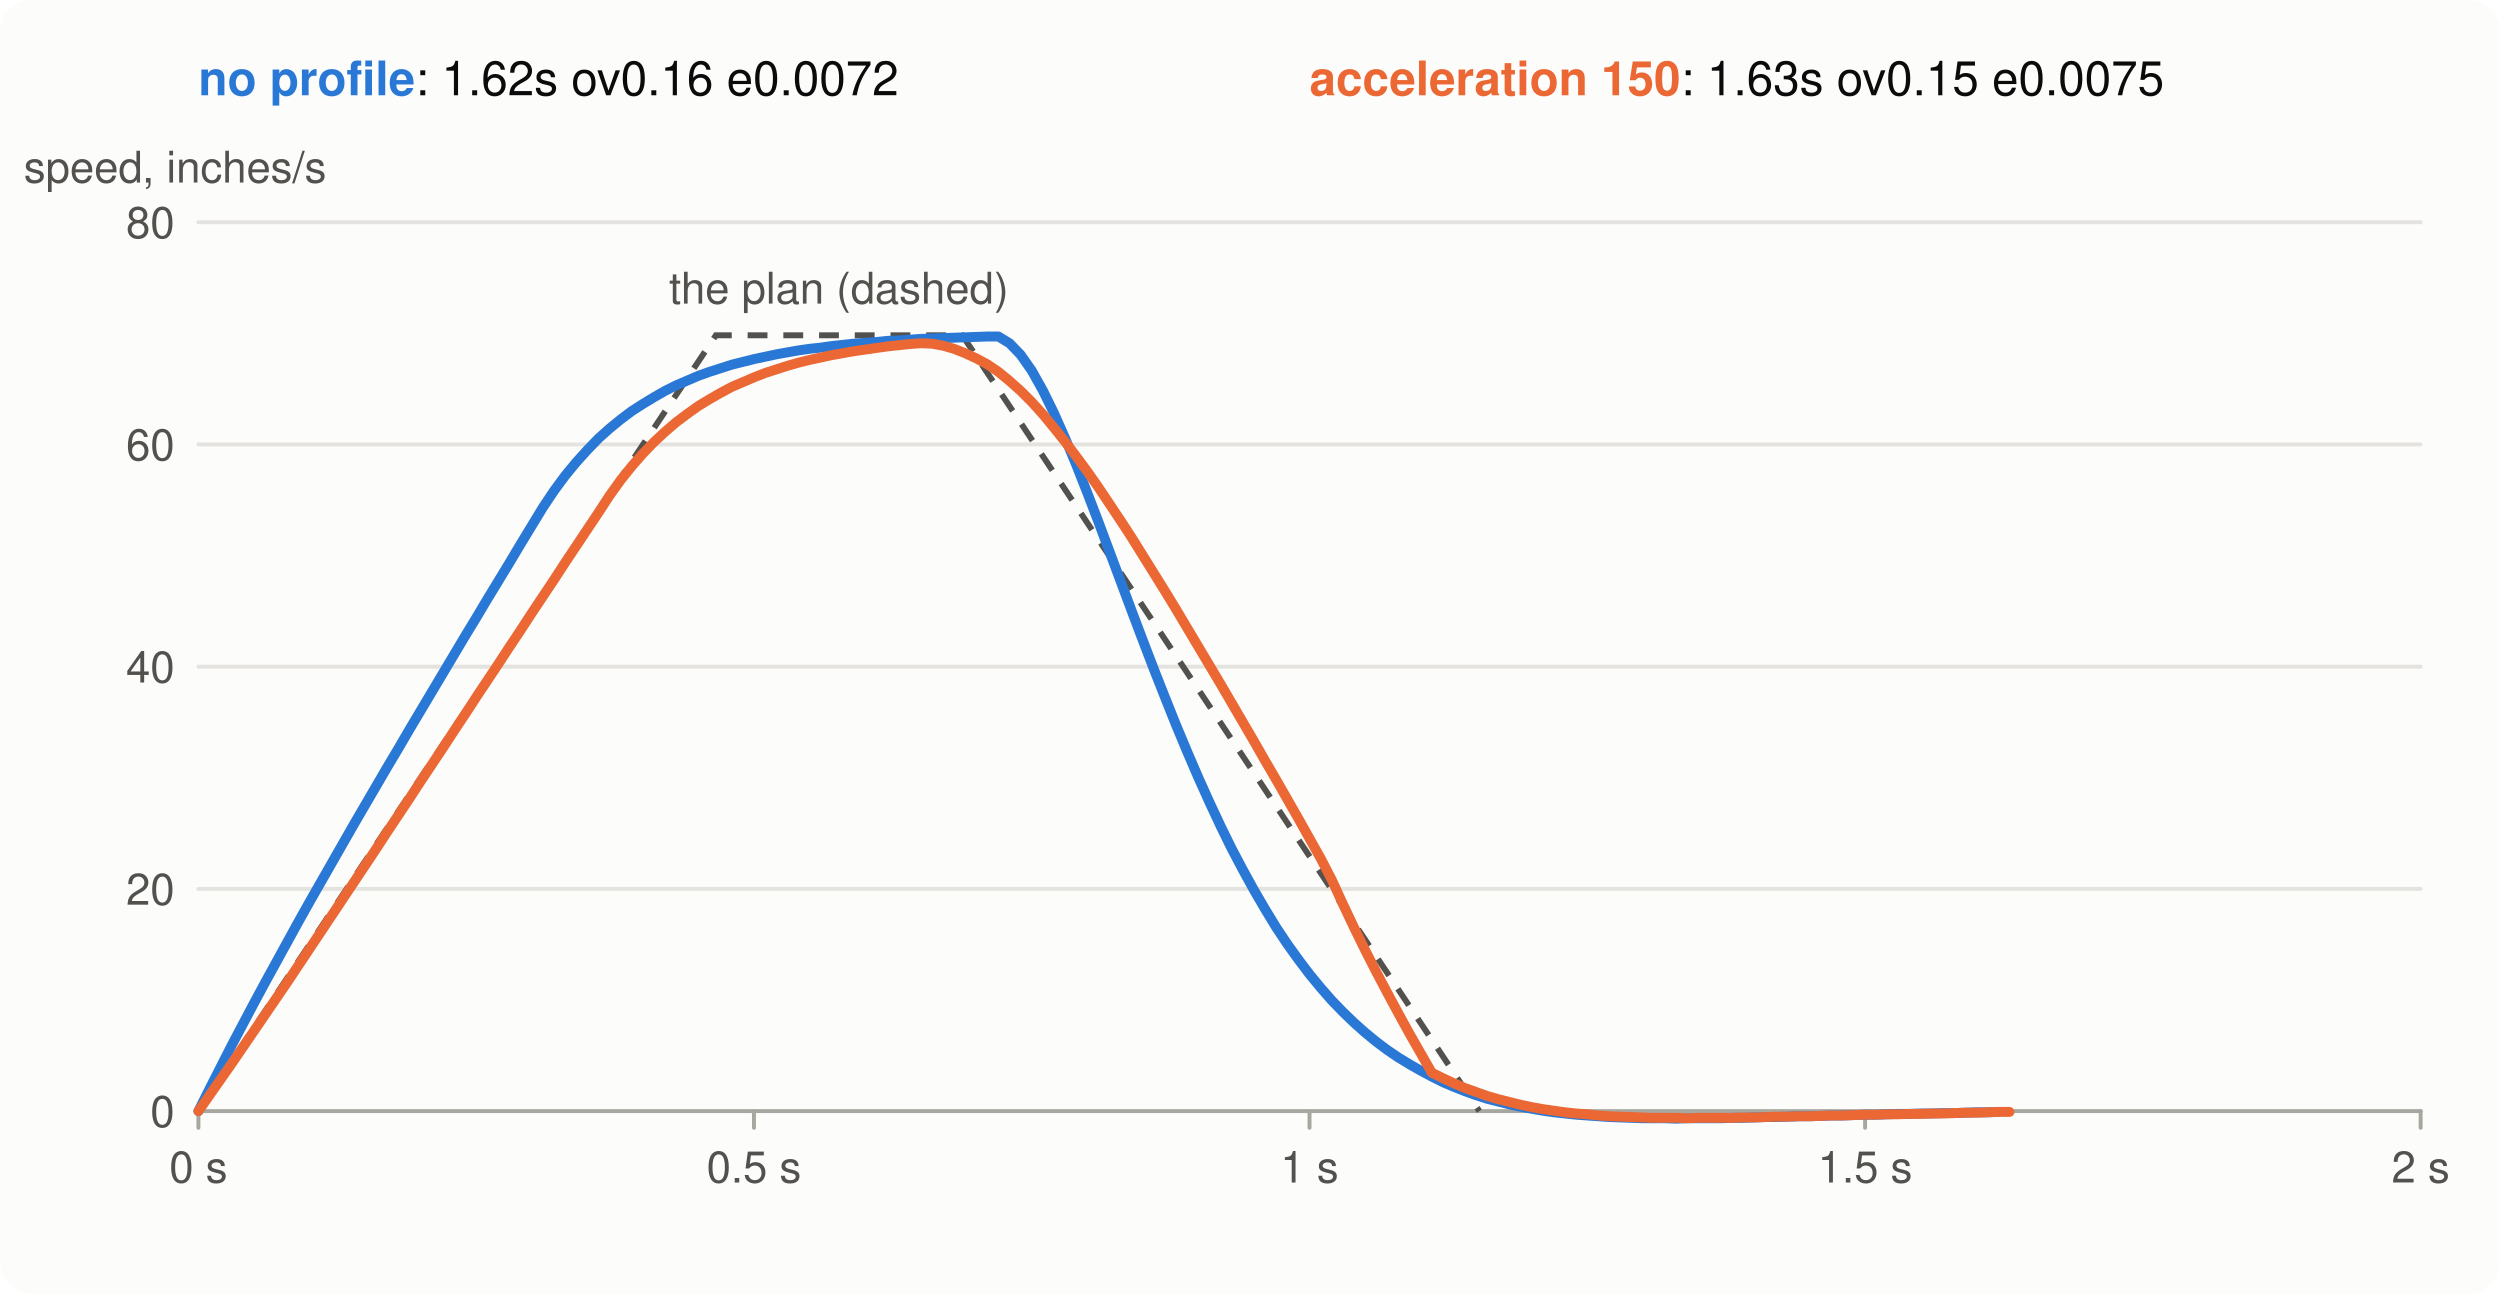
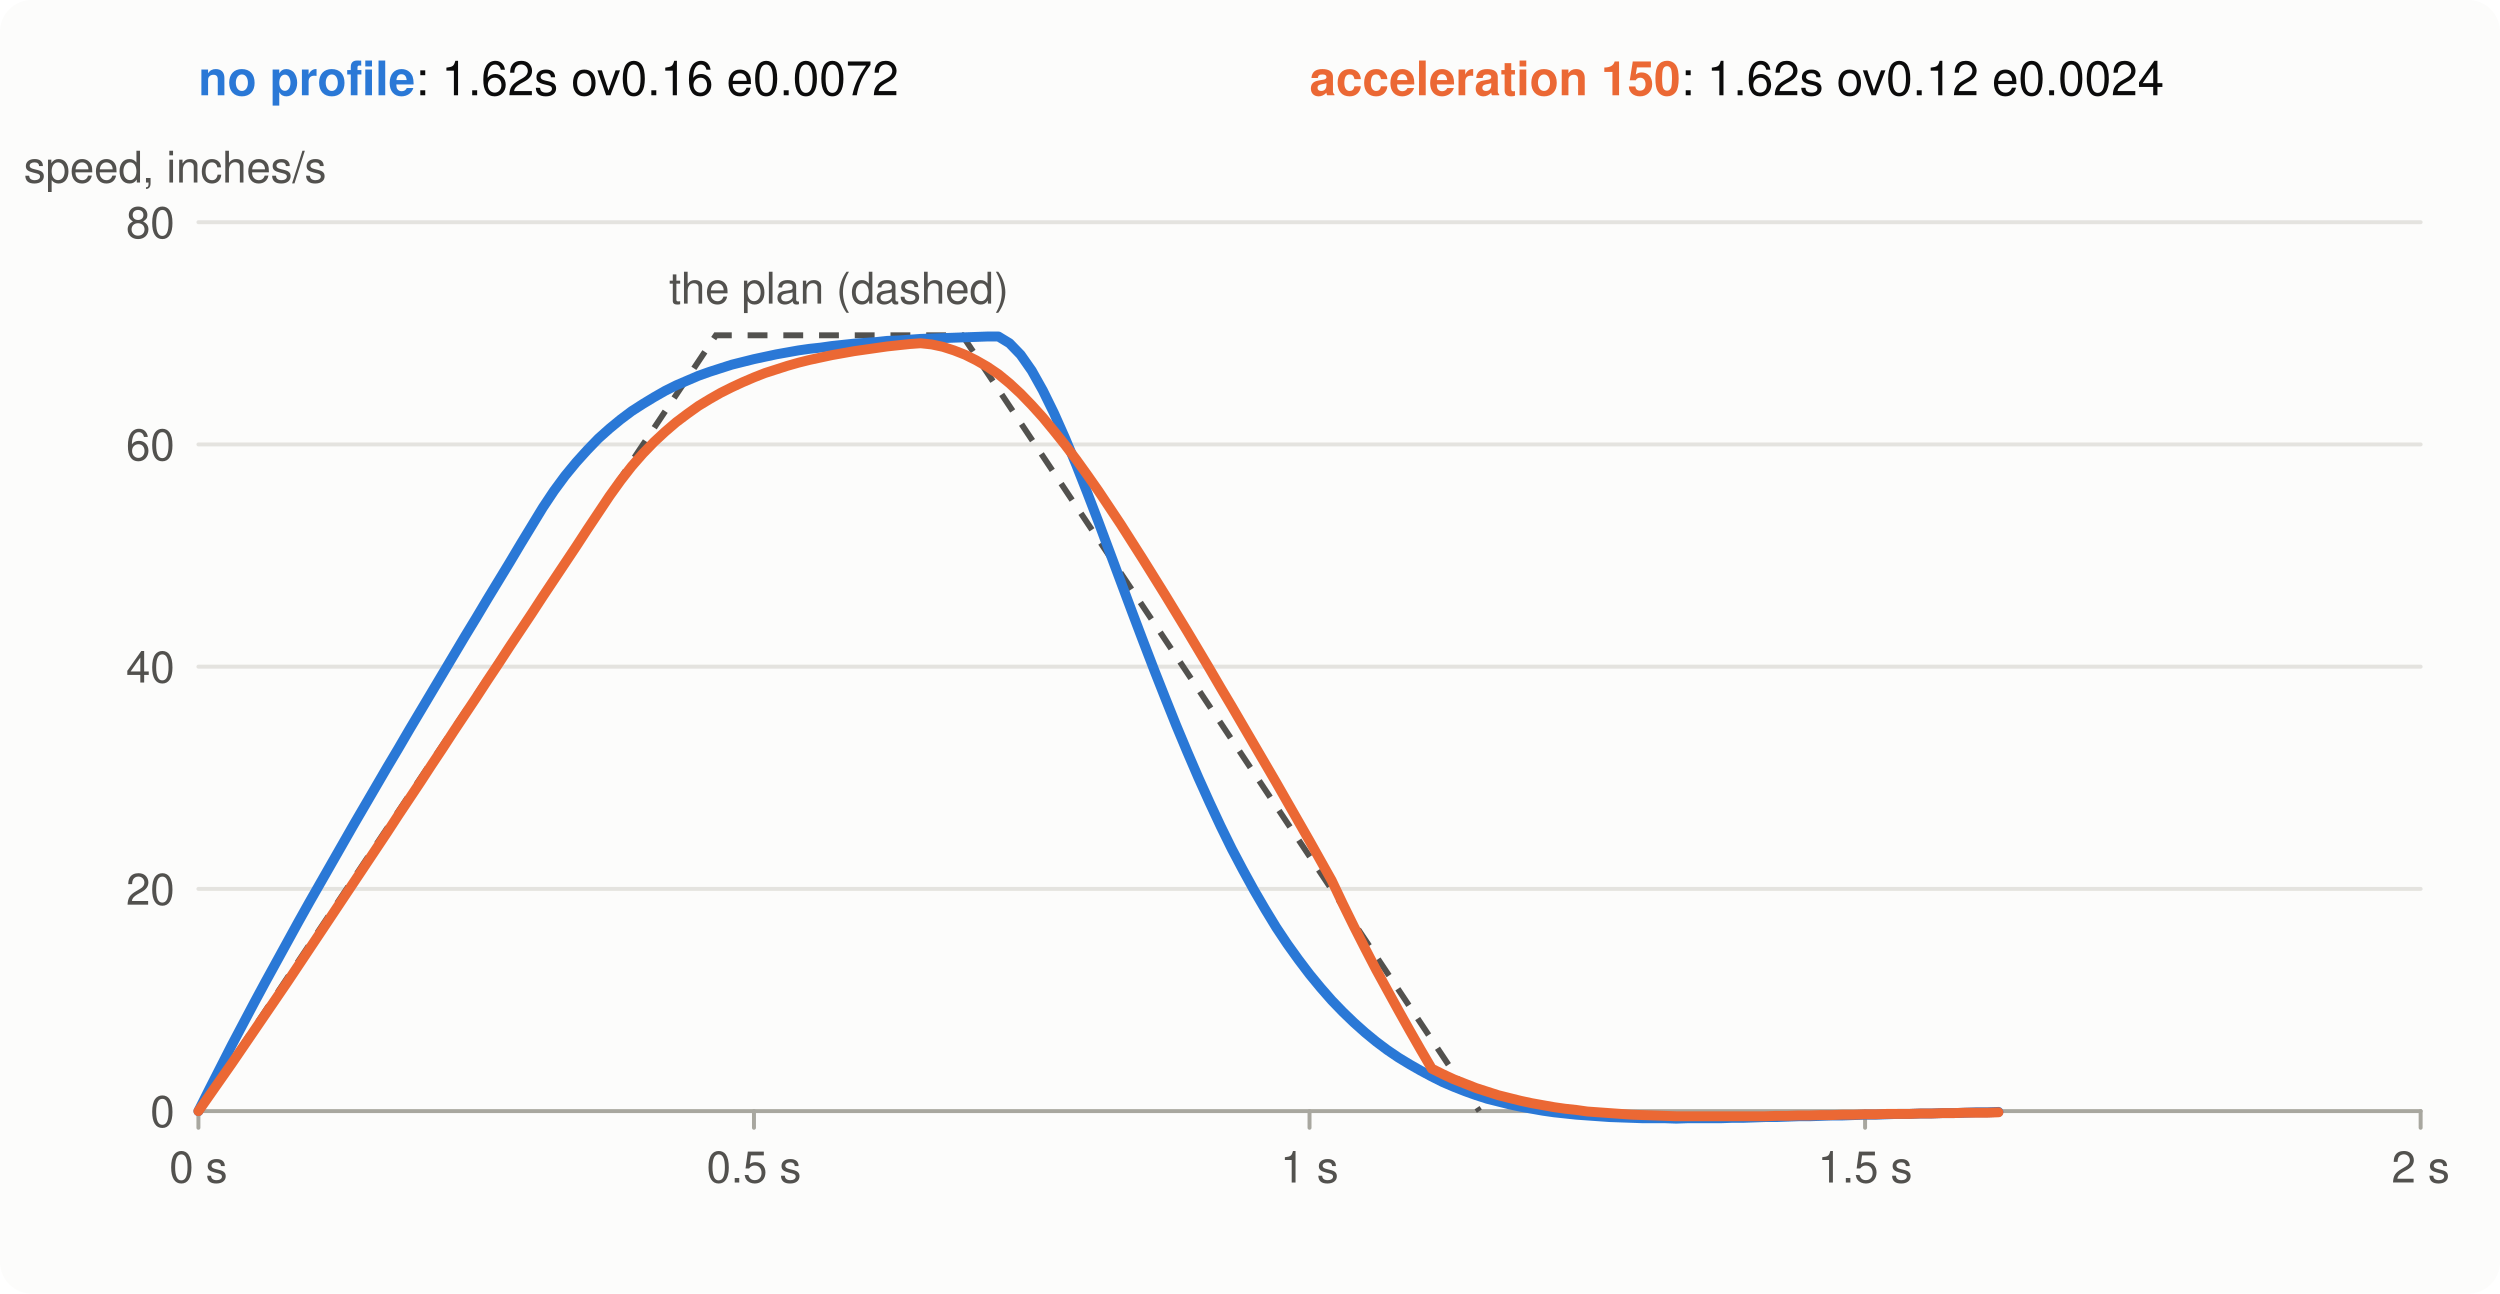
<svg xmlns="http://www.w3.org/2000/svg" width="630" height="326" viewBox="0 0 630 326" font-family="-apple-system, Segoe UI, Helvetica, Arial, sans-serif">
  <rect width="100%" height="100%" rx="8" fill="#fcfcfb" />
  <line x1="50.0" y1="280.0" x2="610.0" y2="280.0" stroke="#a8a79f" stroke-width="1.0" stroke-linecap="round" />
  <text x="44.0" y="284.0" text-anchor="end" fill="#52514e" font-size="11">0</text>
  <line x1="50.0" y1="224.0" x2="610.0" y2="224.0" stroke="#e4e3df" stroke-width="1.0" stroke-linecap="round" />
  <text x="44.0" y="228.0" text-anchor="end" fill="#52514e" font-size="11">20</text>
  <line x1="50.0" y1="168.0" x2="610.0" y2="168.0" stroke="#e4e3df" stroke-width="1.0" stroke-linecap="round" />
  <text x="44.0" y="172.0" text-anchor="end" fill="#52514e" font-size="11">40</text>
  <line x1="50.0" y1="112.0" x2="610.0" y2="112.0" stroke="#e4e3df" stroke-width="1.0" stroke-linecap="round" />
  <text x="44.0" y="116.0" text-anchor="end" fill="#52514e" font-size="11">60</text>
  <line x1="50.0" y1="56.0" x2="610.0" y2="56.0" stroke="#e4e3df" stroke-width="1.0" stroke-linecap="round" />
  <text x="44.0" y="60.0" text-anchor="end" fill="#52514e" font-size="11">80</text>
  <line x1="50.0" y1="280.0" x2="50.0" y2="284.2" stroke="#a8a79f" stroke-width="1.0" stroke-linecap="round" />
  <text x="50.0" y="298.0" text-anchor="middle" fill="#52514e" font-size="11">0 s</text>
  <line x1="190.0" y1="280.0" x2="190.0" y2="284.2" stroke="#a8a79f" stroke-width="1.0" stroke-linecap="round" />
  <text x="190.0" y="298.0" text-anchor="middle" fill="#52514e" font-size="11">0.5 s</text>
  <line x1="330.0" y1="280.0" x2="330.0" y2="284.2" stroke="#a8a79f" stroke-width="1.0" stroke-linecap="round" />
  <text x="330.0" y="298.0" text-anchor="middle" fill="#52514e" font-size="11">1 s</text>
  <line x1="470.0" y1="280.0" x2="470.0" y2="284.2" stroke="#a8a79f" stroke-width="1.0" stroke-linecap="round" />
  <text x="470.0" y="298.0" text-anchor="middle" fill="#52514e" font-size="11">1.5 s</text>
  <line x1="610.0" y1="280.0" x2="610.0" y2="284.2" stroke="#a8a79f" stroke-width="1.0" stroke-linecap="round" />
  <text x="610.0" y="298.0" text-anchor="middle" fill="#52514e" font-size="11">2 s</text>
  <text x="6.0" y="46.0" text-anchor="start" fill="#52514e" font-size="11">speed, inches/s</text>
  <path d="M50.0 280.0 L180.4 84.5 L242.5 84.5 L372.8 280.0 " fill="none" stroke="#52514e" stroke-width="1.5" stroke-dasharray="5 4" />
  <path d="M50.0 280.0 L52.8 274.4 L55.6 268.9 L58.4 263.4 L61.2 258.1 L64.0 252.8 L66.8 247.6 L69.6 242.5 L72.4 237.4 L75.2 232.3 L78.0 227.3 L80.8 222.4 L83.6 217.5 L86.4 212.6 L89.2 207.7 L92.0 202.9 L94.8 198.1 L97.6 193.3 L100.4 188.6 L103.2 183.8 L106.0 179.1 L108.8 174.4 L111.6 169.7 L114.4 165.0 L117.2 160.3 L120.0 155.7 L122.8 151.0 L125.6 146.4 L128.4 141.8 L131.2 137.1 L134.0 132.5 L136.8 127.9 L139.6 123.7 L142.4 119.9 L145.2 116.5 L148.0 113.4 L150.8 110.5 L153.6 108.0 L156.4 105.7 L159.2 103.6 L162.0 101.8 L164.8 100.1 L167.6 98.5 L170.4 97.1 L173.2 95.9 L176.0 94.7 L178.8 93.7 L181.6 92.8 L184.4 91.9 L187.2 91.2 L190.0 90.5 L192.8 89.9 L195.6 89.3 L198.4 88.8 L201.2 88.3 L204.0 87.9 L206.8 87.6 L209.6 87.2 L212.4 86.9 L215.2 86.6 L218.0 86.4 L220.8 86.2 L223.6 85.9 L226.4 85.8 L229.2 85.6 L232.0 85.4 L234.8 85.3 L237.6 85.2 L240.4 85.1 L243.2 85.0 L246.0 84.9 L248.8 84.8 L251.6 84.8 L254.4 86.5 L257.2 89.4 L260.0 93.4 L262.8 98.4 L265.6 104.1 L268.4 110.4 L271.2 117.1 L274.0 124.2 L276.8 131.5 L279.6 139.0 L282.4 146.5 L285.2 154.0 L288.0 161.4 L290.8 168.7 L293.6 175.8 L296.4 182.8 L299.2 189.5 L302.0 196.0 L304.8 202.2 L307.6 208.2 L310.4 213.9 L313.2 219.2 L316.0 224.3 L318.8 229.1 L321.6 233.7 L324.4 237.9 L327.2 241.8 L330.0 245.5 L332.8 248.9 L335.6 252.1 L338.4 255.0 L341.2 257.7 L344.0 260.2 L346.8 262.5 L349.6 264.6 L352.4 266.5 L355.2 268.2 L358.0 269.8 L360.8 271.3 L363.6 272.7 L366.4 273.9 L369.2 275.0 L372.0 276.0 L374.8 276.9 L377.6 277.6 L380.4 278.3 L383.2 278.9 L386.0 279.4 L388.8 279.9 L391.6 280.3 L394.4 280.6 L397.2 280.9 L400.0 281.1 L402.8 281.3 L405.6 281.5 L408.4 281.6 L411.2 281.7 L414.0 281.8 L416.8 281.8 L419.6 281.8 L422.4 281.9 L425.2 281.8 L428.0 281.8 L430.8 281.8 L433.6 281.8 L436.4 281.7 L439.2 281.7 L442.0 281.6 L444.8 281.5 L447.6 281.5 L450.4 281.4 L453.2 281.3 L456.0 281.3 L458.8 281.2 L461.6 281.1 L464.4 281.1 L467.2 281.0 L470.0 280.9 L472.8 280.9 L475.6 280.8 L478.4 280.7 L481.2 280.7 L484.0 280.6 L486.8 280.6 L489.6 280.5 L492.4 280.5 L495.2 280.4 L498.0 280.3 L500.8 280.3 L503.6 280.2 " fill="none" stroke="#2a78d6" stroke-width="2.5" stroke-linejoin="round" stroke-linecap="round" />
-   <path d="M50.0 280.0 L52.8 276.0 L55.6 272.0 L58.4 268.0 L61.2 263.9 L64.0 259.8 L66.8 255.7 L69.6 251.6 L72.4 247.5 L75.2 243.3 L78.0 239.1 L80.8 234.9 L83.6 230.7 L86.4 226.5 L89.2 222.3 L92.0 218.1 L94.8 213.9 L97.6 209.6 L100.4 205.4 L103.2 201.2 L106.0 196.9 L108.8 192.7 L111.6 188.5 L114.4 184.2 L117.2 180.0 L120.0 175.7 L122.8 171.5 L125.6 167.3 L128.4 163.0 L131.2 158.8 L134.0 154.5 L136.8 150.3 L139.6 146.1 L142.4 141.8 L145.2 137.6 L148.0 133.4 L150.8 129.2 L153.6 124.9 L156.4 121.0 L159.2 117.5 L162.0 114.3 L164.8 111.4 L167.6 108.8 L170.4 106.4 L173.2 104.3 L176.0 102.3 L178.8 100.6 L181.6 99.0 L184.4 97.5 L187.2 96.3 L190.0 95.1 L192.8 94.0 L195.6 93.1 L198.4 92.2 L201.2 91.4 L204.0 90.7 L206.8 90.1 L209.6 89.5 L212.4 89.0 L215.2 88.5 L218.0 88.1 L220.8 87.7 L223.6 87.3 L226.4 87.0 L229.2 86.7 L232.0 86.5 L234.8 86.6 L237.6 87.1 L240.4 87.9 L243.2 89.0 L246.0 90.3 L248.8 91.8 L251.6 93.7 L254.4 96.0 L257.2 98.5 L260.0 101.3 L262.8 104.4 L265.6 107.8 L268.4 111.3 L271.2 115.0 L274.0 118.8 L276.8 122.8 L279.6 127.0 L282.4 131.2 L285.2 135.5 L288.0 140.0 L290.8 144.5 L293.6 149.0 L296.4 153.6 L299.2 158.3 L302.0 163.0 L304.8 167.7 L307.6 172.4 L310.4 177.2 L313.2 182.0 L316.0 186.8 L318.8 191.7 L321.6 196.5 L324.4 201.4 L327.2 206.3 L330.0 211.3 L332.8 216.3 L335.6 221.7 L338.4 227.8 L341.2 233.7 L344.0 239.4 L346.8 244.9 L349.6 250.2 L352.4 255.4 L355.2 260.5 L358.0 265.4 L360.8 270.3 L363.6 271.7 L366.4 273.0 L369.2 274.2 L372.0 275.2 L374.8 276.2 L377.6 277.0 L380.4 277.7 L383.2 278.4 L386.0 279.0 L388.8 279.5 L391.6 279.9 L394.4 280.3 L397.2 280.6 L400.0 280.8 L402.8 281.1 L405.6 281.3 L408.4 281.4 L411.2 281.5 L414.0 281.6 L416.8 281.7 L419.6 281.7 L422.4 281.7 L425.2 281.8 L428.0 281.7 L430.8 281.7 L433.6 281.7 L436.4 281.7 L439.2 281.6 L442.0 281.6 L444.8 281.5 L447.6 281.4 L450.4 281.4 L453.2 281.3 L456.0 281.3 L458.8 281.2 L461.6 281.1 L464.4 281.1 L467.2 281.0 L470.0 280.9 L472.8 280.9 L475.6 280.8 L478.4 280.8 L481.2 280.7 L484.0 280.7 L486.8 280.6 L489.6 280.6 L492.4 280.5 L495.2 280.4 L498.0 280.4 L500.8 280.3 L503.6 280.2 L506.4 280.2 " fill="none" stroke="#eb6834" stroke-width="2.5" stroke-linejoin="round" stroke-linecap="round" />
+   <path d="M50.0 280.0 L52.8 276.0 L55.6 272.0 L58.4 268.0 L61.2 263.9 L64.0 259.8 L66.8 255.7 L69.6 251.6 L72.4 247.5 L75.2 243.3 L78.0 239.1 L80.8 234.9 L83.6 230.7 L86.4 226.5 L89.2 222.3 L92.0 218.1 L94.8 213.9 L97.6 209.7 L100.4 205.4 L103.2 201.2 L106.0 197.0 L108.8 192.7 L111.6 188.5 L114.4 184.2 L117.2 180.0 L120.0 175.8 L122.8 171.5 L125.6 167.3 L128.4 163.0 L131.2 158.8 L134.0 154.6 L136.8 150.3 L139.6 146.1 L142.4 141.9 L145.2 137.7 L148.0 133.4 L150.8 129.2 L153.6 125.0 L156.4 121.1 L159.2 117.5 L162.0 114.3 L164.8 111.4 L167.6 108.8 L170.4 106.4 L173.2 104.3 L176.0 102.3 L178.8 100.6 L181.6 99.0 L184.4 97.6 L187.2 96.3 L190.0 95.1 L192.8 94.0 L195.6 93.1 L198.4 92.2 L201.2 91.4 L204.0 90.7 L206.8 90.1 L209.6 89.5 L212.4 89.0 L215.2 88.5 L218.0 88.1 L220.8 87.7 L223.6 87.3 L226.4 87.0 L229.2 86.7 L232.0 86.5 L234.8 86.8 L237.6 87.4 L240.4 88.3 L243.2 89.4 L246.0 90.8 L248.8 92.4 L251.6 94.3 L254.4 96.6 L257.2 99.2 L260.0 102.1 L262.8 105.2 L265.6 108.6 L268.4 112.1 L271.2 115.8 L274.0 119.7 L276.8 123.7 L279.6 127.9 L282.4 132.1 L285.2 136.5 L288.0 140.9 L290.8 145.4 L293.6 149.9 L296.4 154.5 L299.2 159.1 L302.0 163.8 L304.8 168.5 L307.6 173.3 L310.4 178.0 L313.2 182.8 L316.0 187.6 L318.8 192.4 L321.6 197.2 L324.4 202.1 L327.2 207.0 L330.0 211.9 L332.8 216.9 L335.6 221.9 L338.4 227.8 L341.2 233.5 L344.0 239.0 L346.8 244.4 L349.6 249.5 L352.4 254.6 L355.2 259.6 L358.0 264.5 L360.8 269.3 L363.6 270.7 L366.4 272.0 L369.2 273.1 L372.0 274.2 L374.8 275.1 L377.6 276.0 L380.4 276.7 L383.2 277.4 L386.0 278.0 L388.8 278.5 L391.6 279.0 L394.4 279.4 L397.2 279.7 L400.0 280.1 L402.8 280.3 L405.6 280.5 L408.4 280.7 L411.2 280.9 L414.0 281.0 L416.8 281.1 L419.6 281.2 L422.4 281.3 L425.2 281.3 L428.0 281.3 L430.8 281.3 L433.6 281.3 L436.4 281.3 L439.2 281.3 L442.0 281.3 L444.8 281.3 L447.6 281.2 L450.4 281.2 L453.2 281.1 L456.0 281.1 L458.8 281.0 L461.6 281.0 L464.4 280.9 L467.2 280.9 L470.0 280.8 L472.8 280.8 L475.6 280.7 L478.4 280.7 L481.2 280.7 L484.0 280.6 L486.8 280.6 L489.6 280.5 L492.4 280.5 L495.2 280.4 L498.0 280.4 L500.8 280.4 L503.6 280.3 " fill="none" stroke="#eb6834" stroke-width="2.5" stroke-linejoin="round" stroke-linecap="round" />
  <text x="50.0" y="24.0" text-anchor="start" fill="#0b0b0b" font-size="12">
    <tspan fill="#2a78d6" font-weight="600">no profile</tspan>: 1.62s ov0.16 e0.0072</text>
  <text x="330.0" y="24.0" text-anchor="start" fill="#0b0b0b" font-size="12">
-     <tspan fill="#eb6834" font-weight="600">acceleration 150</tspan>: 1.63s ov0.15 e0.0075</text>
+     <tspan fill="#eb6834" font-weight="600">acceleration 150</tspan>: 1.62s ov0.12 e0.0024</text>
  <text x="211.4" y="76.5" text-anchor="middle" fill="#52514e" font-size="11">the plan (dashed)</text>
</svg>
